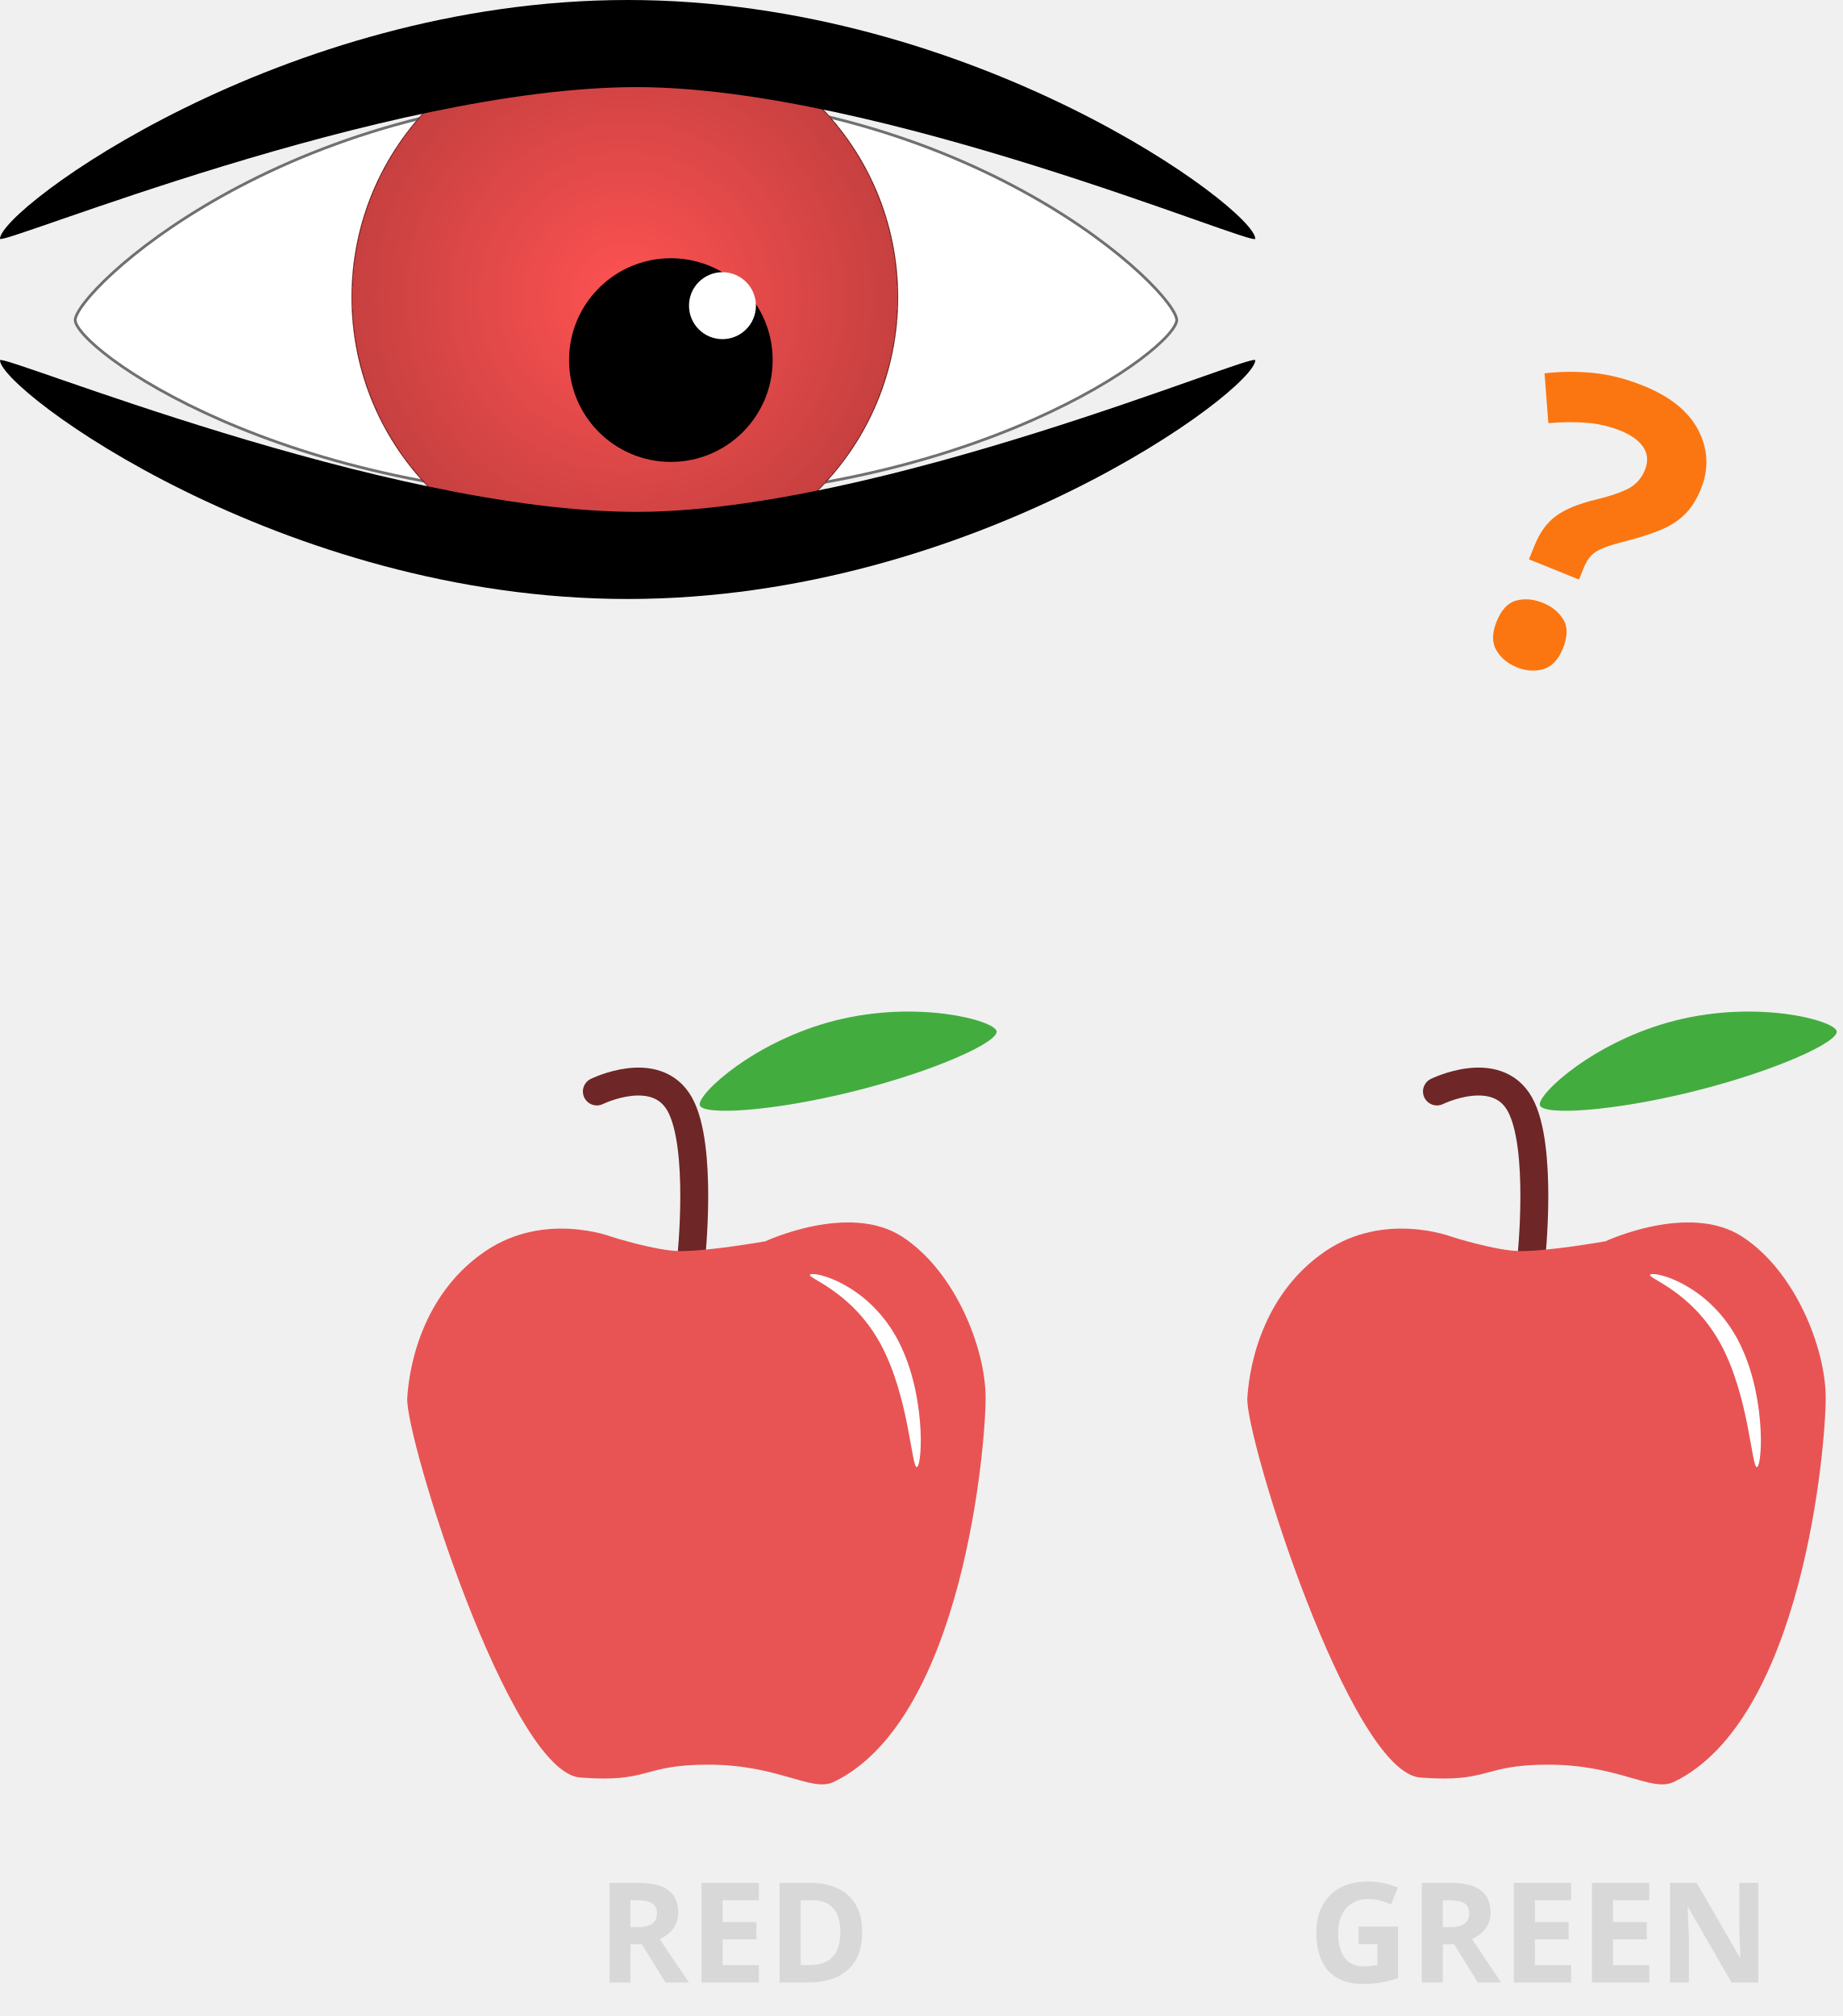
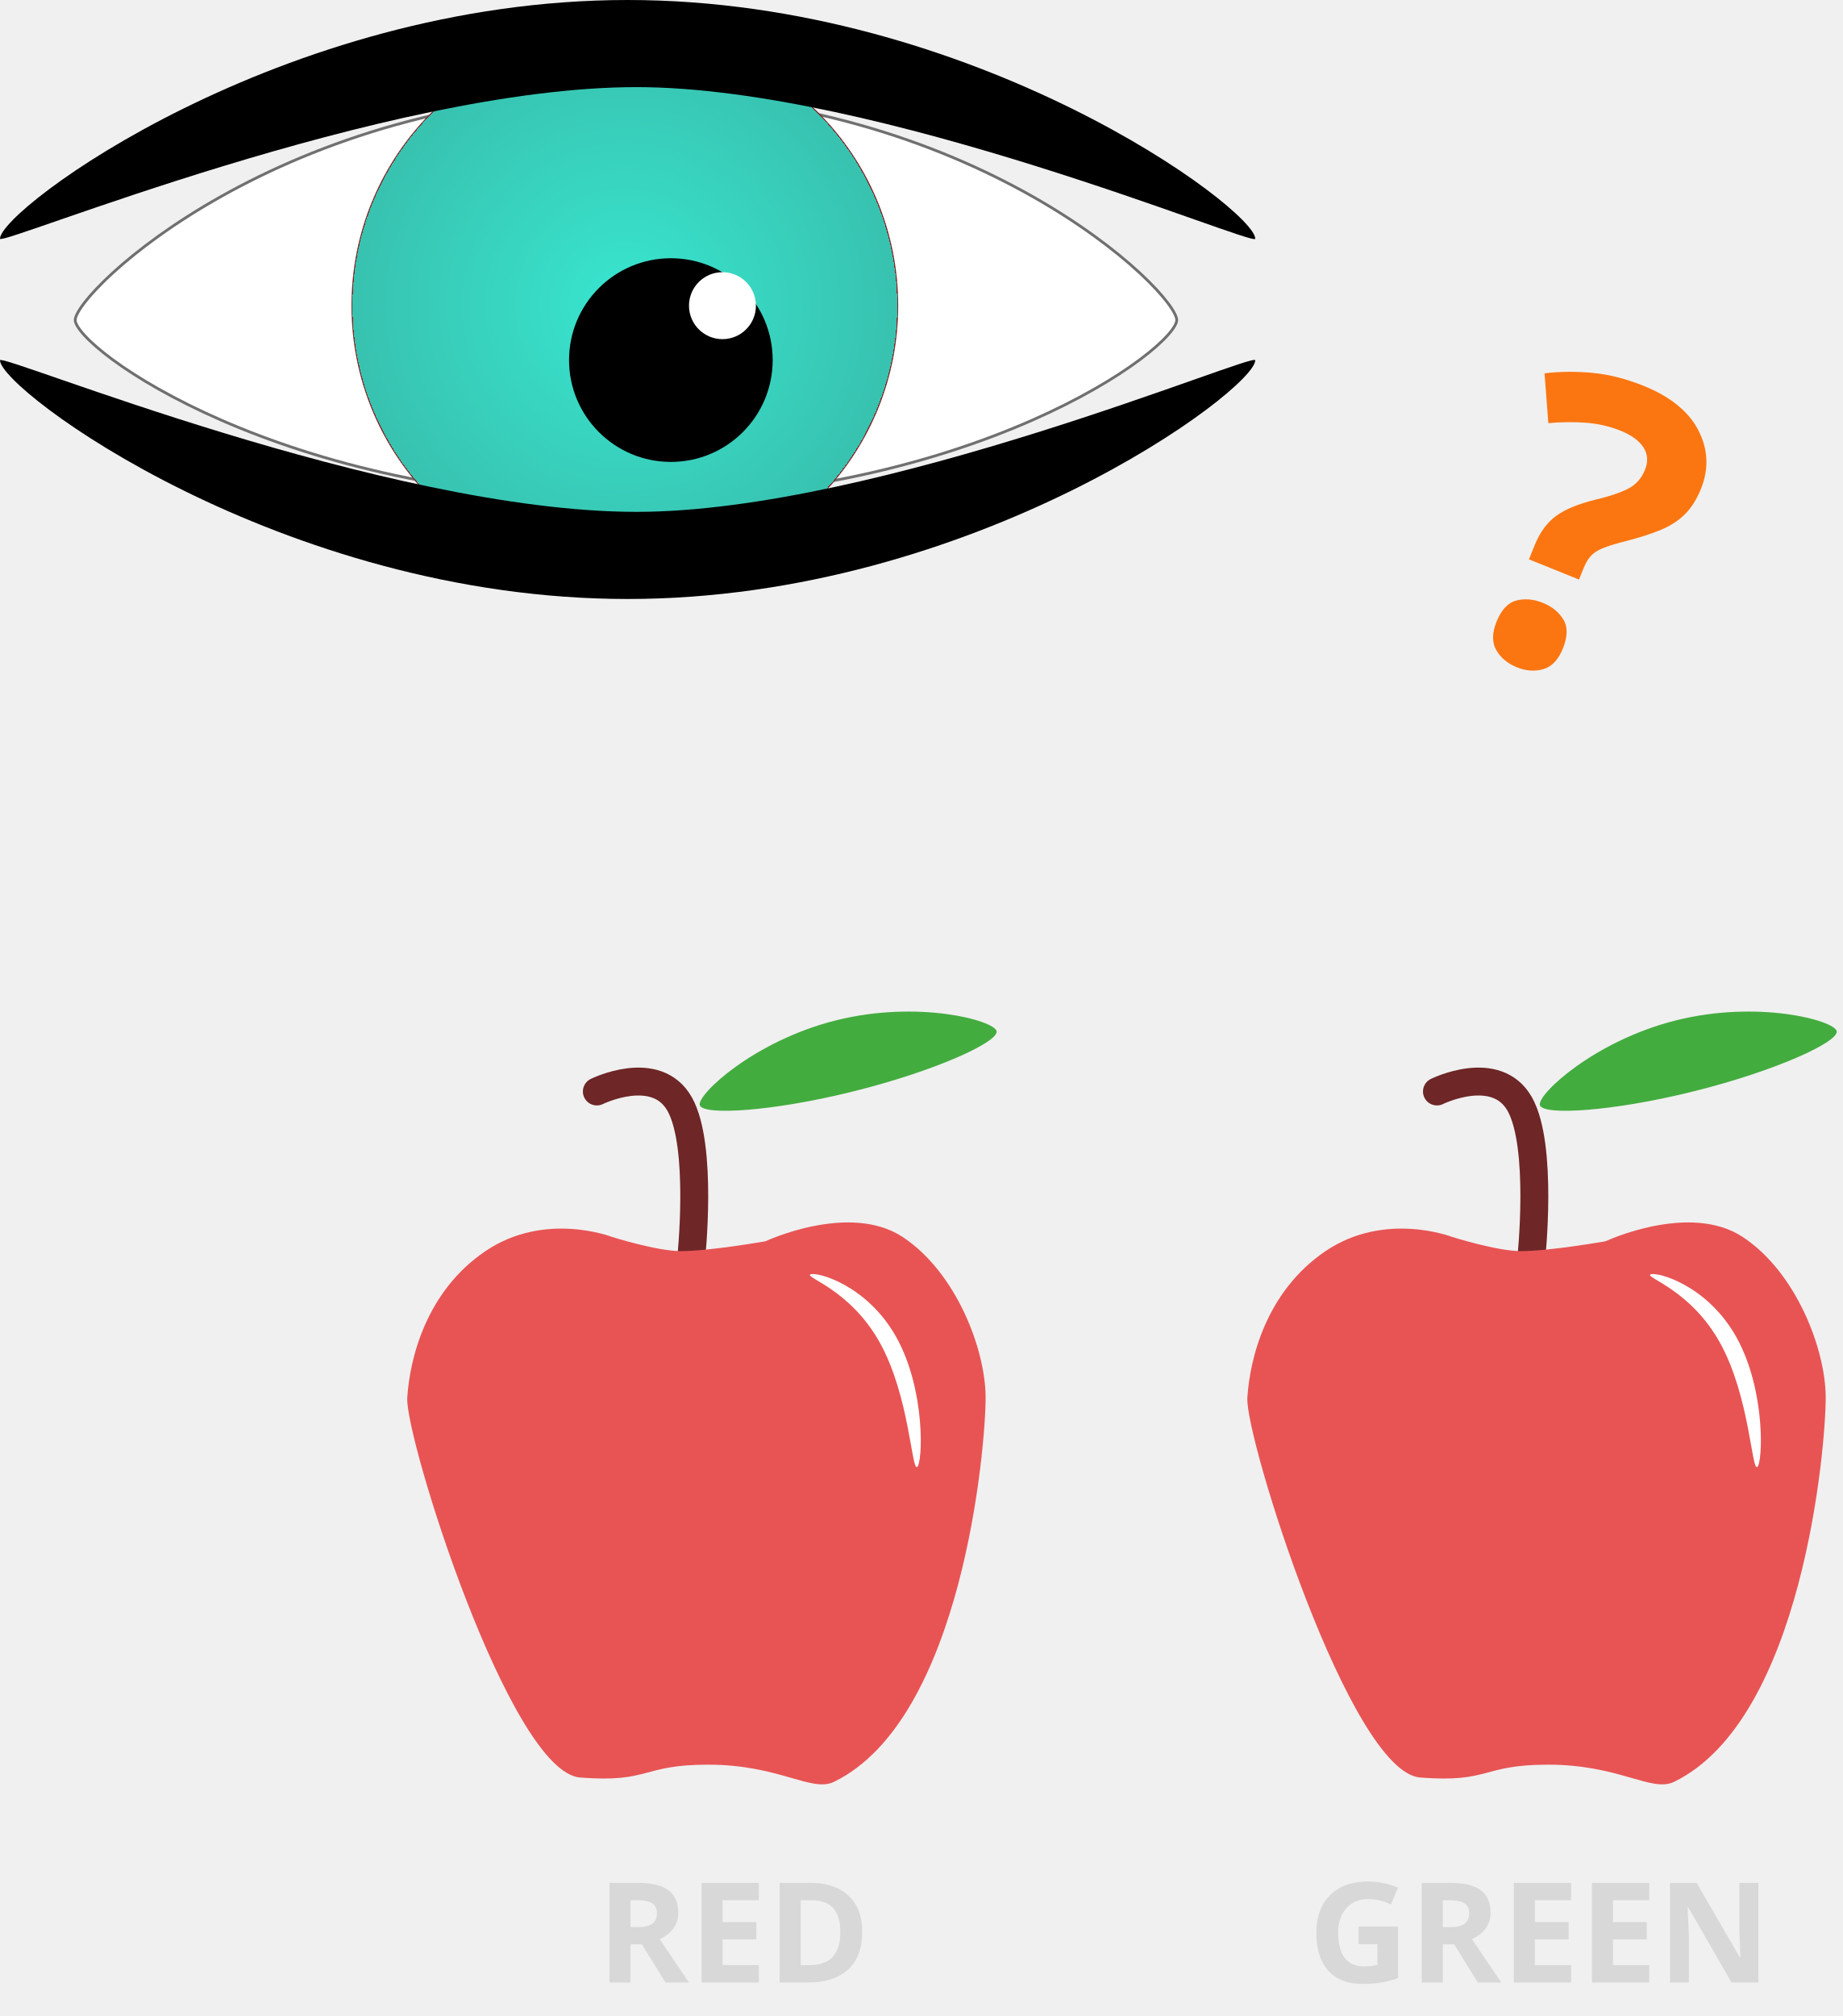
<svg xmlns="http://www.w3.org/2000/svg" width="660.5" height="722.555" viewBox="0 0 660.5 722.555">
  <defs>
    <style>
      .cls-1, .cls-3 {
        fill: #fff;
      }

      .cls-2 {
        fill: url(#radial-gradient);
      }

      .cls-4 {
        fill: none;
        stroke: #6e2626;
        stroke-linecap: round;
        stroke-width: 10px;
      }

      .cls-5 {
        fill: #e85454;
      }

      .cls-6 {
        fill: #43ac3f;
      }

      .cls-7 {
        fill: #d8d8d8;
        font-size: 50px;
      }

      .cls-7, .cls-8 {
        font-family: DroidSans-Bold, Droid Sans;
        font-weight: 700;
      }

      .cls-8 {
        fill: #fb7611;
        font-size: 150px;
      }

      .cls-10, .cls-9 {
        stroke: none;
      }

      .cls-10 {
        fill: #707070;
      }
    </style>
    <radialGradient id="radial-gradient" cx="0.5" cy="0.5" r="0.5" gradientUnits="objectBoundingBox">
-       <stop offset="0" stop-color="#ff5252" />
-       <stop offset="1" stop-color="#c74040" />
+       <stop offset="0" stop-color="#38e6cf" />
+       <stop offset="1" stop-color="#38c2b0" />
      <stop offset="1" stop-color="#802929" />
    </radialGradient>
  </defs>
  <g id="h6-colorblind-svg" transform="translate(-960 -145.445)">
    <g id="Path_172" data-name="Path 172" class="cls-1" transform="translate(960 245)">
      <path class="cls-9" d="M 225 79.458 C 196.354 79.458 168.314 76.552 141.66 70.819 C 130.056 68.324 118.639 65.271 107.727 61.745 C 97.871 58.56 88.318 54.956 79.332 51.033 C 71.288 47.521 63.694 43.753 56.762 39.835 C 50.576 36.338 45.039 32.795 40.306 29.304 C 36.091 26.195 32.619 23.191 30.266 20.614 C 27.392 17.468 26.962 15.843 26.962 15.154 C 26.962 13.95 28.176 11.683 30.293 8.936 C 32.69 5.824 36.166 2.156 40.347 -1.671 C 45.137 -6.056 50.675 -10.509 56.807 -14.904 C 63.789 -19.908 71.382 -24.718 79.377 -29.199 C 88.4 -34.257 97.951 -38.903 107.766 -43.007 C 118.705 -47.581 130.118 -51.543 141.689 -54.782 C 168.413 -62.262 196.442 -66.055 225 -66.055 C 253.556 -66.055 281.524 -62.262 308.125 -54.782 C 319.643 -51.543 330.992 -47.582 341.858 -43.007 C 351.606 -38.904 361.084 -34.258 370.03 -29.2 C 377.952 -24.72 385.473 -19.911 392.381 -14.905 C 398.445 -10.513 403.919 -6.061 408.652 -1.673 C 412.777 2.151 416.207 5.818 418.572 8.933 C 420.657 11.679 421.854 13.947 421.854 15.154 C 421.854 17.149 418.407 22.052 408.692 29.306 C 404.016 32.798 398.544 36.341 392.427 39.836 C 385.567 43.755 378.046 47.522 370.074 51.034 C 361.166 54.957 351.686 58.561 341.897 61.745 C 331.058 65.271 319.705 68.324 308.155 70.819 C 281.622 76.552 253.644 79.458 225 79.458 Z" />
      <path class="cls-10" d="M 225 -65.555 C 196.488 -65.555 168.504 -61.768 141.824 -54.3 C 130.273 -51.067 118.879 -47.112 107.959 -42.546 C 98.162 -38.449 88.628 -33.812 79.621 -28.763 C 71.643 -24.291 64.065 -19.491 57.099 -14.498 C 50.983 -10.114 45.46 -5.674 40.685 -1.302 C 36.525 2.506 33.068 6.152 30.689 9.241 C 27.695 13.127 27.462 14.75 27.462 15.154 C 27.462 15.65 27.772 17.142 30.635 20.277 C 32.966 22.83 36.413 25.812 40.603 28.902 C 45.32 32.381 50.839 35.912 57.008 39.399 C 63.925 43.309 71.503 47.069 79.532 50.575 C 88.503 54.492 98.041 58.09 107.881 61.269 C 118.777 64.79 130.177 67.838 141.765 70.33 C 168.385 76.055 196.389 78.958 225 78.958 C 253.609 78.958 281.551 76.055 308.049 70.331 C 319.583 67.839 330.919 64.79 341.743 61.27 C 351.515 58.091 360.979 54.493 369.873 50.576 C 377.829 47.072 385.334 43.312 392.178 39.402 C 398.278 35.917 403.733 32.386 408.393 28.906 C 412.527 25.819 415.927 22.837 418.227 20.283 C 421.049 17.148 421.354 15.652 421.354 15.154 C 421.354 14.748 421.124 13.121 418.174 9.235 C 415.826 6.144 412.416 2.498 408.312 -1.306 C 403.594 -5.68 398.135 -10.119 392.088 -14.5 C 385.194 -19.495 377.69 -24.294 369.784 -28.765 C 360.855 -33.814 351.394 -38.45 341.664 -42.547 C 330.817 -47.113 319.488 -51.068 307.99 -54.301 C 281.432 -61.768 253.511 -65.555 225 -65.555 M 225 -66.555 C 349.264 -66.555 422.354 4.661 422.354 15.154 C 422.354 25.648 349.264 79.958 225 79.958 C 100.736 79.958 26.462 25.648 26.462 15.154 C 26.462 4.661 100.736 -66.555 225 -66.555 Z" />
    </g>
-     <circle id="Ellipse_179" data-name="Ellipse 179" class="cls-2" cx="98" cy="98" r="98" transform="translate(1086 154)" />
+     <circle id="Ellipse_179" data-name="Ellipse 179" class="cls-2" cx="98" cy="98" r="98" transform="translate(1086 157)" />
    <path id="Path_173" data-name="Path 173" d="M225-66.555C349.264-66.555,450,8.507,450,19c0,3.19-135.3-54.331-221.783-54.331C138-35.331,0,21.875,0,19,0,8.507,100.736-66.555,225-66.555Z" transform="translate(960 212)" />
    <path id="Path_174" data-name="Path 174" d="M225,19.128c124.264,0,225-75.061,225-85.555C450-69.617,314.7-12.1,228.217-12.1,138-12.1,0-69.3,0-66.427,0-55.933,100.736,19.128,225,19.128Z" transform="translate(960 341)" />
    <circle id="Ellipse_180" data-name="Ellipse 180" cx="36.5" cy="36.5" r="36.5" transform="translate(1164 238)" />
    <circle id="Ellipse_181" data-name="Ellipse 181" class="cls-3" cx="12" cy="12" r="12" transform="translate(1207 243)" />
    <path id="Path_176" data-name="Path 176" class="cls-4" d="M0-1.18S21.249-11.666,29.7,3.355,33.8,58.9,33.8,58.9" transform="translate(1475.133 537.823)" />
    <path id="Path_180" data-name="Path 180" class="cls-4" d="M0-1.18S21.249-11.666,29.7,3.355,33.8,58.9,33.8,58.9" transform="translate(1173.964 537.823)" />
    <path id="Path_175" data-name="Path 175" class="cls-5" d="M107.006,7.268c10.531,0,30.425-3.531,30.425-3.531s30.029-14.064,49.1-1.57,29.806,40.149,29.806,57.682-8.217,115.164-54.353,137.636c-8.063,3.928-19.591-6.151-45.112-6.151-24.135,0-20.636,6.555-45.886,4.613S8.119,73.876,9,59.849,15.736,21.689,37.034,7.268s45.326-5.1,45.326-5.1S98.442,7.268,107.006,7.268Z" transform="translate(1398.168 586.585)" />
    <path id="Path_179" data-name="Path 179" class="cls-5" d="M107.006,7.268c10.531,0,30.425-3.531,30.425-3.531s30.029-14.064,49.1-1.57,29.806,40.149,29.806,57.682-8.217,115.164-54.353,137.636c-8.063,3.928-19.591-6.151-45.112-6.151-24.135,0-20.636,6.555-45.886,4.613S8.119,73.876,9,59.849,15.736,21.689,37.034,7.268s45.326-5.1,45.326-5.1S98.442,7.268,107.006,7.268Z" transform="translate(1097 586.585)" />
    <path id="Path_177" data-name="Path 177" class="cls-6" d="M54.826,0c30.28,0,54.826,13.709,54.826,17.65s-24.547,8.567-54.826,8.567S0,21.59,0,17.65,24.547,0,54.826,0Z" transform="translate(1507.763 524.385) rotate(-14)" />
    <path id="Path_181" data-name="Path 181" class="cls-6" d="M54.826,0c30.28,0,54.826,13.709,54.826,17.65s-24.547,8.567-54.826,8.567S0,21.59,0,17.65,24.547,0,54.826,0Z" transform="translate(1206.594 524.385) rotate(-14)" />
    <path id="Path_178" data-name="Path 178" class="cls-3" d="M34.751,0C56.54,0,78.905,13.767,78.905,16.049S55.3,6.114,33.509,6.114,0,18.33,0,16.049,12.962,0,34.751,0Z" transform="translate(1565.713 594.443) rotate(61)" />
    <path id="Path_182" data-name="Path 182" class="cls-3" d="M34.751,0C56.54,0,78.905,13.767,78.905,16.049S55.3,6.114,33.509,6.114,0,18.33,0,16.049,12.962,0,34.751,0Z" transform="translate(1264.545 594.443) rotate(61)" />
    <text id="RED" class="cls-7" transform="translate(1174 856)">
      <tspan x="0" y="0">RED</tspan>
    </text>
    <text id="GREEN" class="cls-7" transform="translate(1429 856)">
      <tspan x="0" y="0">GREEN</tspan>
    </text>
    <g id="Component_5_1" data-name="Component 5 – 1" transform="translate(1528.478 241.484) rotate(22)">
      <text id="_" data-name="?" class="cls-8" transform="translate(0 140)">
        <tspan x="0" y="0">?</tspan>
      </text>
    </g>
  </g>
</svg>
